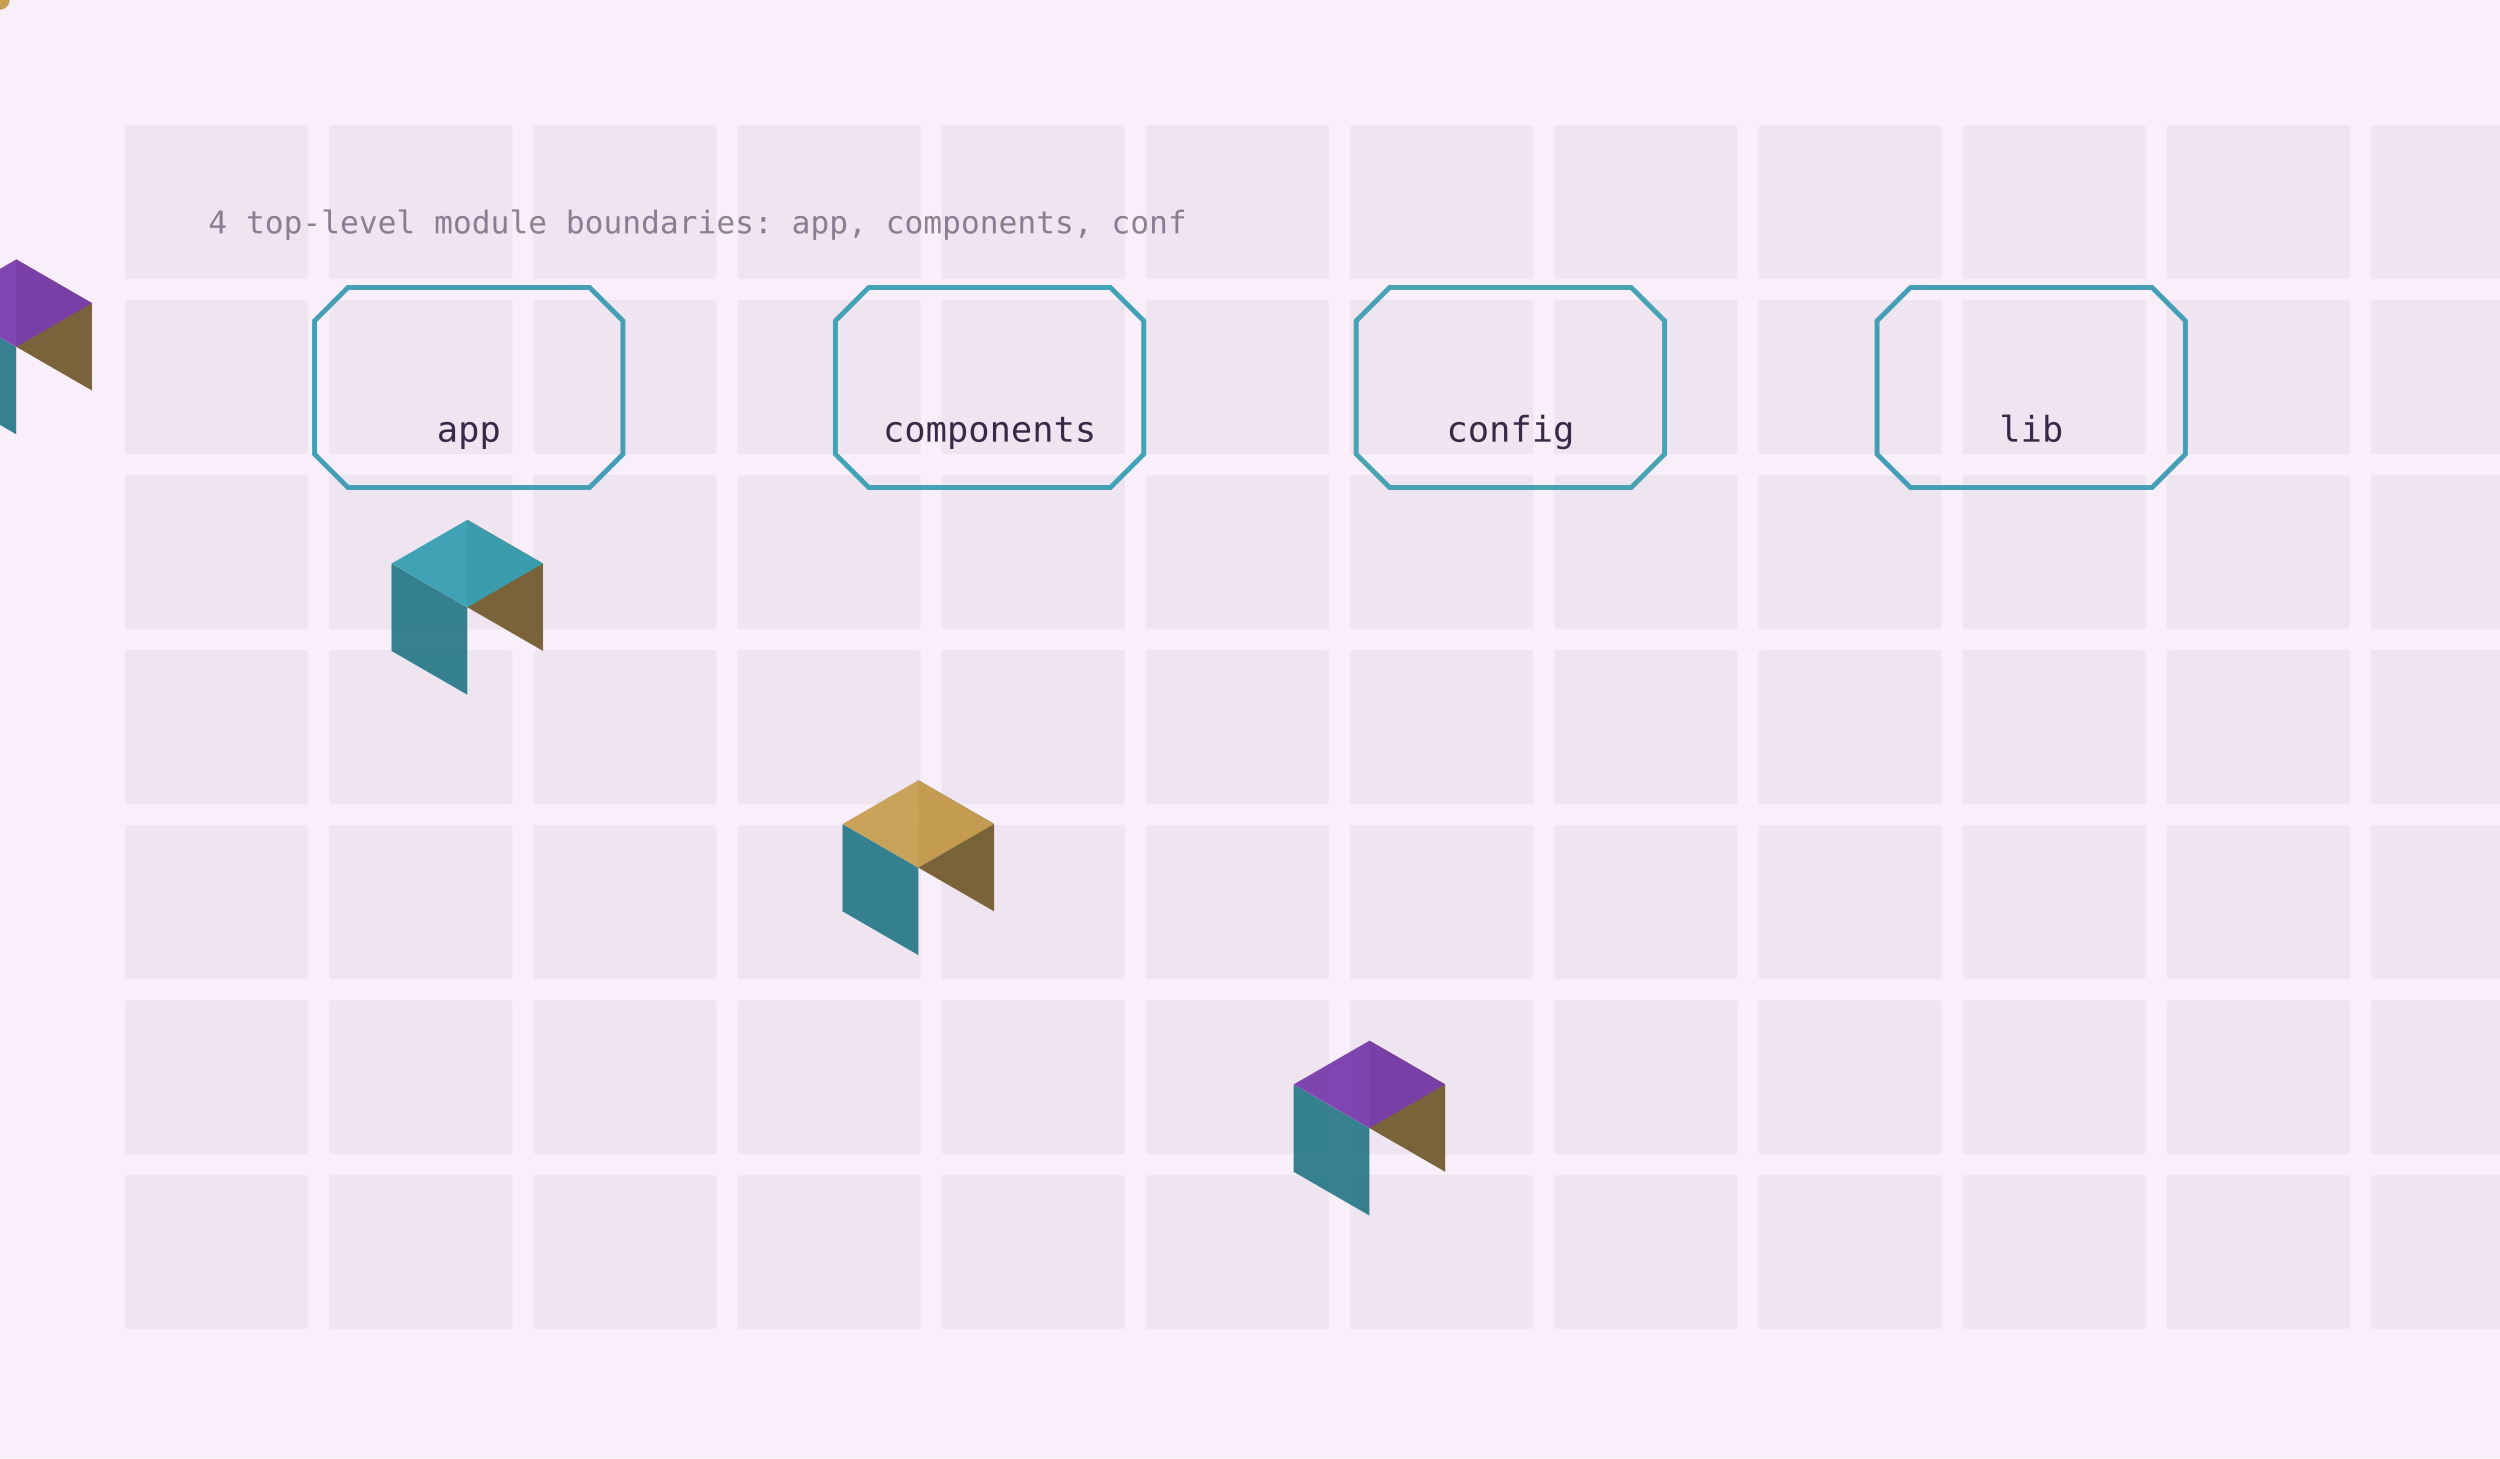
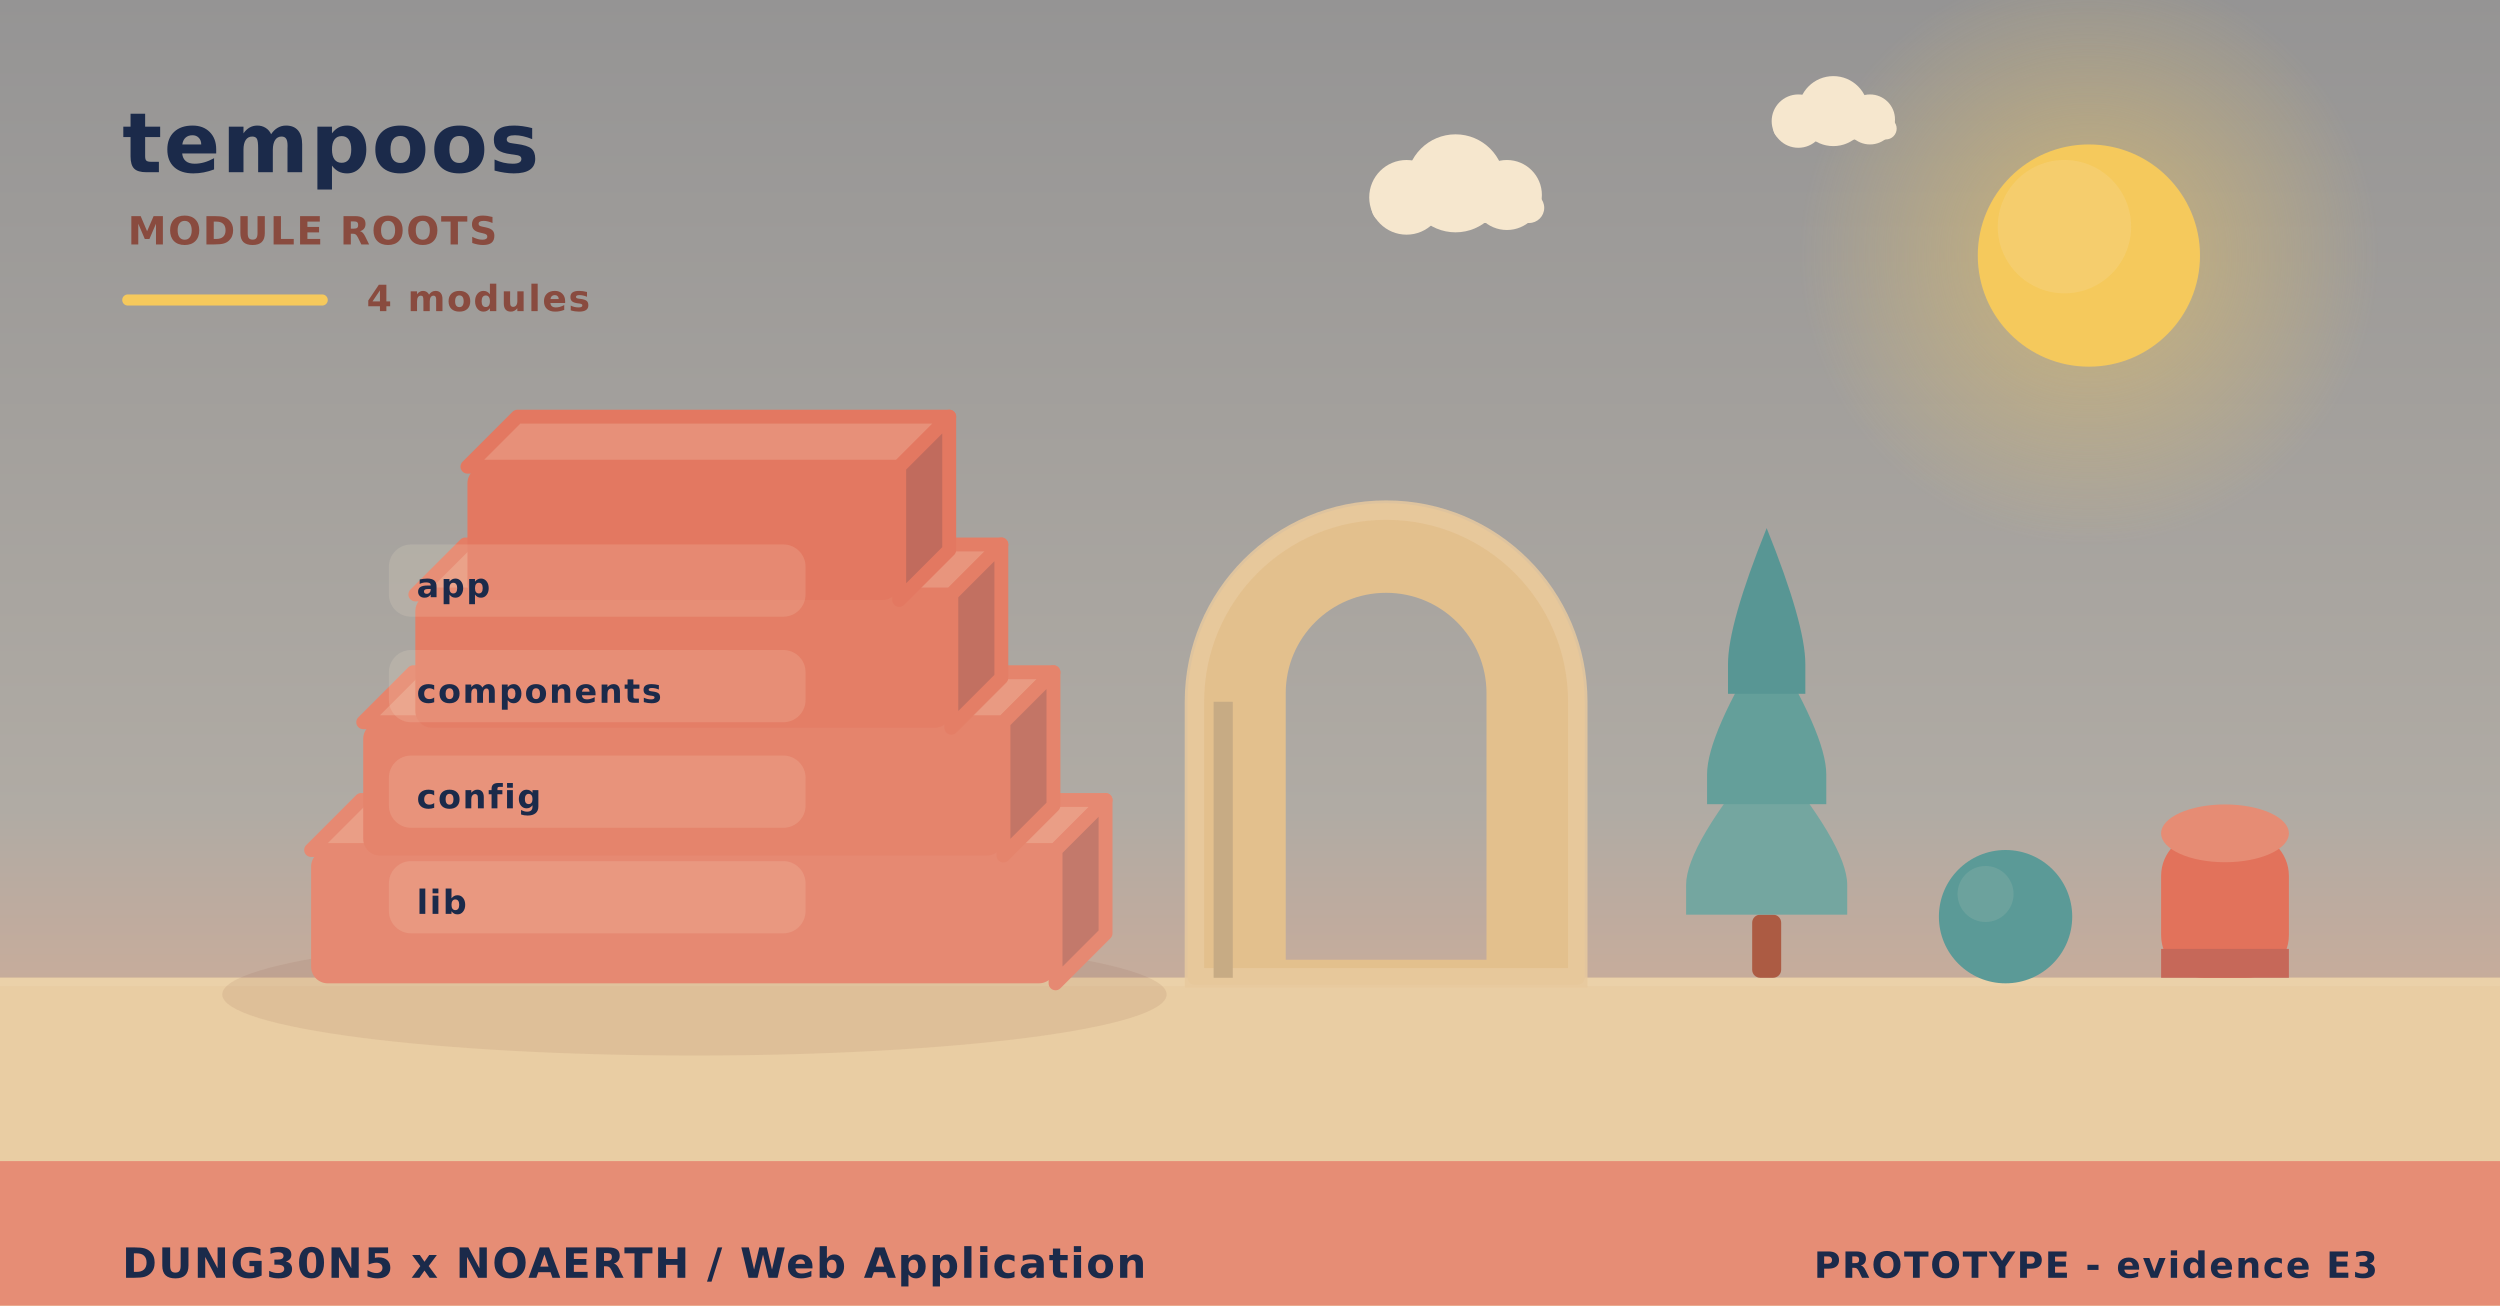
- <svg xmlns="http://www.w3.org/2000/svg" viewBox="0 0 1200 700" width="1200" height="700" role="img" aria-label="tempoos architecture">
-   <rect width="1200" height="700" fill="#f8effb" />
-   <defs>
-     <linearGradient id="ga" x1="0" y1="0" x2="1" y2="1">
-       <stop offset="0%" stop-color="#7a3dac" />
-       <stop offset="100%" stop-color="#389eb2" />
-     </linearGradient>
-   </defs>
-   <rect x="60.00" y="60.00" width="88.00" height="74.00" rx="1.20" fill="#251634" opacity="0.05" />
-   <rect x="158.00" y="60.00" width="88.00" height="74.00" rx="1.20" fill="#251634" opacity="0.05" />
-   <rect x="256.00" y="60.00" width="88.00" height="74.00" rx="1.20" fill="#251634" opacity="0.05" />
-   <rect x="354.00" y="60.00" width="88.00" height="74.00" rx="1.20" fill="#251634" opacity="0.05" />
-   <rect x="452.00" y="60.00" width="88.00" height="74.00" rx="1.20" fill="#251634" opacity="0.05" />
-   <rect x="550.00" y="60.00" width="88.00" height="74.00" rx="1.20" fill="#251634" opacity="0.05" />
-   <rect x="648.00" y="60.00" width="88.00" height="74.00" rx="1.20" fill="#251634" opacity="0.05" />
-   <rect x="746.00" y="60.00" width="88.00" height="74.00" rx="1.20" fill="#251634" opacity="0.05" />
-   <rect x="844.00" y="60.00" width="88.00" height="74.00" rx="1.20" fill="#251634" opacity="0.05" />
-   <rect x="942.00" y="60.00" width="88.00" height="74.00" rx="1.20" fill="#251634" opacity="0.05" />
-   <rect x="1040.00" y="60.00" width="88.00" height="74.00" rx="1.20" fill="#251634" opacity="0.05" />
-   <rect x="1138.00" y="60.00" width="88.00" height="74.00" rx="1.20" fill="#251634" opacity="0.05" />
-   <rect x="60.00" y="144.00" width="88.00" height="74.00" rx="1.20" fill="#251634" opacity="0.05" />
-   <rect x="158.00" y="144.00" width="88.00" height="74.00" rx="1.20" fill="#251634" opacity="0.05" />
-   <rect x="256.00" y="144.00" width="88.00" height="74.00" rx="1.20" fill="#251634" opacity="0.05" />
-   <rect x="354.00" y="144.00" width="88.00" height="74.00" rx="1.20" fill="#251634" opacity="0.05" />
-   <rect x="452.00" y="144.00" width="88.00" height="74.00" rx="1.20" fill="#251634" opacity="0.05" />
-   <rect x="550.00" y="144.00" width="88.00" height="74.00" rx="1.20" fill="#251634" opacity="0.05" />
-   <rect x="648.00" y="144.00" width="88.00" height="74.00" rx="1.20" fill="#251634" opacity="0.05" />
-   <rect x="746.00" y="144.00" width="88.00" height="74.00" rx="1.20" fill="#251634" opacity="0.05" />
-   <rect x="844.00" y="144.00" width="88.00" height="74.00" rx="1.20" fill="#251634" opacity="0.05" />
-   <rect x="942.00" y="144.00" width="88.00" height="74.00" rx="1.20" fill="#251634" opacity="0.05" />
-   <rect x="1040.00" y="144.00" width="88.00" height="74.00" rx="1.20" fill="#251634" opacity="0.05" />
-   <rect x="1138.00" y="144.00" width="88.00" height="74.00" rx="1.20" fill="#251634" opacity="0.05" />
-   <rect x="60.00" y="228.00" width="88.00" height="74.00" rx="1.20" fill="#251634" opacity="0.05" />
-   <rect x="158.00" y="228.00" width="88.00" height="74.00" rx="1.20" fill="#251634" opacity="0.05" />
-   <rect x="256.00" y="228.00" width="88.00" height="74.00" rx="1.20" fill="#251634" opacity="0.05" />
-   <rect x="354.00" y="228.00" width="88.00" height="74.00" rx="1.20" fill="#251634" opacity="0.05" />
-   <rect x="452.00" y="228.00" width="88.00" height="74.00" rx="1.20" fill="#251634" opacity="0.05" />
-   <rect x="550.00" y="228.00" width="88.00" height="74.00" rx="1.20" fill="#251634" opacity="0.05" />
-   <rect x="648.00" y="228.00" width="88.00" height="74.00" rx="1.20" fill="#251634" opacity="0.05" />
-   <rect x="746.00" y="228.00" width="88.00" height="74.00" rx="1.20" fill="#251634" opacity="0.05" />
-   <rect x="844.00" y="228.00" width="88.00" height="74.00" rx="1.20" fill="#251634" opacity="0.05" />
-   <rect x="942.00" y="228.00" width="88.00" height="74.00" rx="1.20" fill="#251634" opacity="0.05" />
-   <rect x="1040.00" y="228.00" width="88.00" height="74.00" rx="1.20" fill="#251634" opacity="0.05" />
-   <rect x="1138.00" y="228.00" width="88.00" height="74.00" rx="1.20" fill="#251634" opacity="0.05" />
-   <rect x="60.00" y="312.00" width="88.00" height="74.00" rx="1.20" fill="#251634" opacity="0.05" />
-   <rect x="158.00" y="312.00" width="88.00" height="74.00" rx="1.20" fill="#251634" opacity="0.05" />
-   <rect x="256.00" y="312.00" width="88.00" height="74.00" rx="1.20" fill="#251634" opacity="0.05" />
-   <rect x="354.00" y="312.00" width="88.00" height="74.00" rx="1.20" fill="#251634" opacity="0.05" />
-   <rect x="452.00" y="312.00" width="88.00" height="74.00" rx="1.20" fill="#251634" opacity="0.05" />
-   <rect x="550.00" y="312.00" width="88.00" height="74.00" rx="1.20" fill="#251634" opacity="0.05" />
-   <rect x="648.00" y="312.00" width="88.00" height="74.00" rx="1.20" fill="#251634" opacity="0.05" />
-   <rect x="746.00" y="312.00" width="88.00" height="74.00" rx="1.20" fill="#251634" opacity="0.05" />
-   <rect x="844.00" y="312.00" width="88.00" height="74.00" rx="1.20" fill="#251634" opacity="0.05" />
-   <rect x="942.00" y="312.00" width="88.00" height="74.00" rx="1.20" fill="#251634" opacity="0.05" />
-   <rect x="1040.00" y="312.00" width="88.00" height="74.00" rx="1.20" fill="#251634" opacity="0.05" />
-   <rect x="1138.00" y="312.00" width="88.00" height="74.00" rx="1.20" fill="#251634" opacity="0.05" />
-   <rect x="60.00" y="396.00" width="88.00" height="74.00" rx="1.20" fill="#251634" opacity="0.05" />
-   <rect x="158.00" y="396.00" width="88.00" height="74.00" rx="1.20" fill="#251634" opacity="0.05" />
-   <rect x="256.00" y="396.00" width="88.00" height="74.00" rx="1.20" fill="#251634" opacity="0.05" />
-   <rect x="354.00" y="396.00" width="88.00" height="74.00" rx="1.20" fill="#251634" opacity="0.05" />
-   <rect x="452.00" y="396.00" width="88.00" height="74.00" rx="1.20" fill="#251634" opacity="0.05" />
-   <rect x="550.00" y="396.00" width="88.00" height="74.00" rx="1.20" fill="#251634" opacity="0.05" />
-   <rect x="648.00" y="396.00" width="88.00" height="74.00" rx="1.20" fill="#251634" opacity="0.05" />
-   <rect x="746.00" y="396.00" width="88.00" height="74.00" rx="1.20" fill="#251634" opacity="0.05" />
-   <rect x="844.00" y="396.00" width="88.00" height="74.00" rx="1.20" fill="#251634" opacity="0.05" />
-   <rect x="942.00" y="396.00" width="88.00" height="74.00" rx="1.20" fill="#251634" opacity="0.05" />
-   <rect x="1040.00" y="396.00" width="88.00" height="74.00" rx="1.20" fill="#251634" opacity="0.05" />
-   <rect x="1138.00" y="396.00" width="88.00" height="74.00" rx="1.20" fill="#251634" opacity="0.05" />
-   <rect x="60.00" y="480.00" width="88.00" height="74.00" rx="1.20" fill="#251634" opacity="0.05" />
-   <rect x="158.00" y="480.00" width="88.00" height="74.00" rx="1.20" fill="#251634" opacity="0.05" />
-   <rect x="256.00" y="480.00" width="88.00" height="74.00" rx="1.20" fill="#251634" opacity="0.05" />
-   <rect x="354.00" y="480.00" width="88.00" height="74.00" rx="1.20" fill="#251634" opacity="0.05" />
-   <rect x="452.00" y="480.00" width="88.00" height="74.00" rx="1.20" fill="#251634" opacity="0.05" />
-   <rect x="550.00" y="480.00" width="88.00" height="74.00" rx="1.20" fill="#251634" opacity="0.05" />
-   <rect x="648.00" y="480.00" width="88.00" height="74.00" rx="1.20" fill="#251634" opacity="0.05" />
-   <rect x="746.00" y="480.00" width="88.00" height="74.00" rx="1.20" fill="#251634" opacity="0.05" />
-   <rect x="844.00" y="480.00" width="88.00" height="74.00" rx="1.20" fill="#251634" opacity="0.05" />
-   <rect x="942.00" y="480.00" width="88.00" height="74.00" rx="1.20" fill="#251634" opacity="0.05" />
-   <rect x="1040.00" y="480.00" width="88.00" height="74.00" rx="1.20" fill="#251634" opacity="0.05" />
-   <rect x="1138.00" y="480.00" width="88.00" height="74.00" rx="1.20" fill="#251634" opacity="0.05" />
-   <rect x="60.00" y="564.00" width="88.00" height="74.00" rx="1.20" fill="#251634" opacity="0.05" />
-   <rect x="158.00" y="564.00" width="88.00" height="74.00" rx="1.20" fill="#251634" opacity="0.05" />
-   <rect x="256.00" y="564.00" width="88.00" height="74.00" rx="1.20" fill="#251634" opacity="0.05" />
-   <rect x="354.00" y="564.00" width="88.00" height="74.00" rx="1.20" fill="#251634" opacity="0.05" />
-   <rect x="452.00" y="564.00" width="88.00" height="74.00" rx="1.20" fill="#251634" opacity="0.05" />
-   <rect x="550.00" y="564.00" width="88.00" height="74.00" rx="1.20" fill="#251634" opacity="0.05" />
-   <rect x="648.00" y="564.00" width="88.00" height="74.00" rx="1.20" fill="#251634" opacity="0.05" />
-   <rect x="746.00" y="564.00" width="88.00" height="74.00" rx="1.20" fill="#251634" opacity="0.05" />
-   <rect x="844.00" y="564.00" width="88.00" height="74.00" rx="1.20" fill="#251634" opacity="0.05" />
-   <rect x="942.00" y="564.00" width="88.00" height="74.00" rx="1.20" fill="#251634" opacity="0.05" />
-   <rect x="1040.00" y="564.00" width="88.00" height="74.00" rx="1.20" fill="#251634" opacity="0.05" />
-   <rect x="1138.00" y="564.00" width="88.00" height="74.00" rx="1.20" fill="#251634" opacity="0.05" />
-   <path d="M167.00,138.00 H283.00 L299.00,154.00 V218.00 L283.00,234.00 H167.00 L151.00,218.00 V154.00 Z" fill="none" stroke="rgba(122,61,172,0.550)" stroke-width="1.80" opacity="0.90" />
-   <polygon points="7.79,166.50 44.17,187.50 44.17,145.50 7.79,124.50" fill="#735c30" opacity="0.95" />
-   <polygon points="-28.58,187.50 7.79,208.50 7.79,166.50 -28.58,145.50" fill="#2c7b8b" opacity="0.95" />
-   <polygon points="7.79,124.50 44.17,145.50 7.79,166.50 -28.58,145.50" fill="#7a3dac" opacity="0.95" />
-   <text x="225" y="212" font-family="ui-monospace,Menlo,monospace" font-size="17" fill="rgba(37,22,52,0.900)" text-anchor="middle">app</text>
+ <svg xmlns="http://www.w3.org/2000/svg" width="900" height="470" viewBox="0 0 900 470" role="img" aria-label="tempoos - how it is built">
+   <linearGradient id="skya" x1="0" y1="0" x2="0" y2="1">
+     <stop offset="0" stop-color="#959494" />
+     <stop offset="0.62" stop-color="#b0aba4" />
+     <stop offset="1" stop-color="#f3ad8a" />
+   </linearGradient>
+   <rect width="900" height="470" fill="url(#skya)" />
+   <radialGradient id="suna">
+     <stop offset="0.35" stop-color="#f5c95c" stop-opacity="0.34" />
+     <stop offset="1" stop-color="#f5c95c" stop-opacity="0" />
+   </radialGradient>
+   <circle cx="752" cy="92" r="104" fill="url(#suna)" />
+   <circle cx="752" cy="92" r="40" fill="#f5c95c" />
+   <circle cx="743.2" cy="81.6" r="24" fill="#f5d27e" opacity="0.5" />
  <g>
-     <path d="M167.00,138.00 H283.00 L299.00,154.00 V218.00 L283.00,234.00 H167.00 L151.00,218.00 V154.00 Z" fill="none" stroke="#389eb2" stroke-width="2.40" opacity="0.90" />
-     <animate attributeName="opacity" values="0.25;1.0;0.25" dur="16.3s" begin="0.0s" repeatCount="indefinite" />
+     <circle cx="524" cy="66" r="17.64" fill="#f6e7ce" />
+     <circle cx="506.36" cy="71.04" r="13.44" fill="#f6e7ce" />
+     <circle cx="542.48" cy="70.2" r="12.6" fill="#f6e7ce" />
+     <rect x="493.76" y="69.36" width="62.16" height="10.92" rx="5.46" fill="#f6e7ce" />
+     <animateTransform attributeName="transform" type="translate" values="0 0;24 0;0 0" dur="36s" begin="0s" repeatCount="indefinite" />
  </g>
-   <g opacity="0.9">
-     <circle cx="0.00" cy="0.00" r="4.50" fill="#c79e52" opacity="1.00" />
-     <animateTransform attributeName="transform" type="translate" values="225.00,184.00 475.00,184.00" dur="5.433s" begin="0.0s" repeatCount="indefinite" />
-     <animateTransform attributeName="transform" type="translate" values="475.00,184.00 225.00,184.00" dur="5.433s" begin="2.717s" repeatCount="indefinite" />
+   <g>
+     <circle cx="660" cy="40" r="12.6" fill="#f6e7ce" />
+     <circle cx="647.4" cy="43.6" r="9.6" fill="#f6e7ce" />
+     <circle cx="673.2" cy="43" r="9" fill="#f6e7ce" />
+     <rect x="638.4" y="42.4" width="44.4" height="7.8" rx="3.9" fill="#f6e7ce" />
+     <animateTransform attributeName="transform" type="translate" values="0 0;-18 0;0 0" dur="46s" begin="3s" repeatCount="indefinite" />
  </g>
-   <path d="M417.00,138.00 H533.00 L549.00,154.00 V218.00 L533.00,234.00 H417.00 L401.00,218.00 V154.00 Z" fill="none" stroke="rgba(56,158,178,0.550)" stroke-width="1.80" opacity="0.90" />
-   <polygon points="224.30,291.50 260.67,312.50 260.67,270.50 224.30,249.50" fill="#735c30" opacity="0.95" />
-   <polygon points="187.93,312.50 224.30,333.50 224.30,291.50 187.93,270.50" fill="#2c7b8b" opacity="0.95" />
-   <polygon points="224.30,249.50 260.67,270.50 224.30,291.50 187.93,270.50" fill="#389eb2" opacity="0.95" />
-   <text x="475" y="212" font-family="ui-monospace,Menlo,monospace" font-size="17" fill="rgba(37,22,52,0.900)" text-anchor="middle">components</text>
+   <rect x="0" y="352" width="900" height="118" fill="#e9cda3" />
+   <rect x="0" y="352" width="900" height="3" fill="#ebd1a9" />
+   <text x="44" y="62" font-family="Verdana,DejaVu Sans,sans-serif" font-size="30" font-weight="700" letter-spacing="0.6" fill="#1b2a4a" text-anchor="start">tempoos</text>
+   <text x="46" y="88" font-family="Verdana,DejaVu Sans,sans-serif" font-size="14" font-weight="700" letter-spacing="0.6" fill="#894b3f" text-anchor="start">MODULE ROOTS</text>
+   <rect x="44" y="106" width="74" height="4" rx="2" fill="#f5c95c" />
+   <text x="132" y="112" font-family="Verdana,DejaVu Sans,sans-serif" font-size="13" font-weight="700" letter-spacing="0.6" fill="#894b3f" text-anchor="start">4 modules</text>
+   <ellipse cx="250" cy="358" rx="170" ry="22" fill="rgba(138,90,68,0.11)" />
+   <path d="M112,306 L380,306 L398,288 L130,288 Z" fill="#ea9e86" stroke="#e68972" stroke-width="5" stroke-linejoin="round" />
+   <path d="M380,306 L398,288 L398,336 L380,354 Z" fill="#c3796b" stroke="#e68972" stroke-width="5" stroke-linejoin="round" />
+   <rect x="112" y="306" width="268" height="48" rx="6" fill="#e68972" />
+   <path d="M130.76,260 L361.24,260 L379.24,242 L148.76,242 Z" fill="#e99a82" stroke="#e5846c" stroke-width="5" stroke-linejoin="round" />
+   <path d="M361.24,260 L379.24,242 L379.24,290 L361.24,308 Z" fill="#c37566" stroke="#e5846c" stroke-width="5" stroke-linejoin="round" />
+   <rect x="130.76" y="260" width="230.48" height="48" rx="6" fill="#e5846c" />
+   <path d="M149.52,214 L342.48,214 L360.48,196 L167.52,196 Z" fill="#e8957d" stroke="#e47e66" stroke-width="5" stroke-linejoin="round" />
+   <path d="M342.48,214 L360.48,196 L360.48,244 L342.48,262 Z" fill="#c27061" stroke="#e47e66" stroke-width="5" stroke-linejoin="round" />
+   <rect x="149.52" y="214" width="192.96" height="48" rx="6" fill="#e47e66" />
+   <path d="M168.28,168 L323.72,168 L341.72,150 L186.28,150 Z" fill="#e79079" stroke="#e37861" stroke-width="5" stroke-linejoin="round" />
+   <path d="M323.72,168 L341.72,150 L341.72,198 L323.72,216 Z" fill="#c16b5d" stroke="#e37861" stroke-width="5" stroke-linejoin="round" />
+   <rect x="168.28" y="168" width="155.44" height="48" rx="6" fill="#e37861" />
+   <rect x="140" y="196" width="150" height="26" rx="8" fill="rgba(246,231,206,0.16)" opacity="0.94" />
  <g>
-     <path d="M417.00,138.00 H533.00 L549.00,154.00 V218.00 L533.00,234.00 H417.00 L401.00,218.00 V154.00 Z" fill="none" stroke="#389eb2" stroke-width="2.40" opacity="0.90" />
-     <animate attributeName="opacity" values="0.25;1.0;0.25" dur="16.3s" begin="0.45s" repeatCount="indefinite" />
+     <text x="150" y="215" font-family="Verdana,DejaVu Sans,sans-serif" font-size="12" font-weight="700" letter-spacing="0.6" fill="#1b2a4a" text-anchor="start">app</text>
+     <animateTransform attributeName="transform" type="translate" values="0 10;0 0" dur="0.7s" begin="0.3s" fill="freeze" />
  </g>
-   <g opacity="0.9">
-     <circle cx="0.00" cy="0.00" r="4.50" fill="#c79e52" opacity="1.00" />
-     <animateTransform attributeName="transform" type="translate" values="475.00,184.00 725.00,184.00" dur="5.433s" begin="0.3s" repeatCount="indefinite" />
-     <animateTransform attributeName="transform" type="translate" values="725.00,184.00 475.00,184.00" dur="5.433s" begin="3.017s" repeatCount="indefinite" />
+   <rect x="140" y="234" width="150" height="26" rx="8" fill="rgba(246,231,206,0.16)" opacity="0.94" />
+   <g>
+     <text x="150" y="253" font-family="Verdana,DejaVu Sans,sans-serif" font-size="12" font-weight="700" letter-spacing="0.6" fill="#1b2a4a" text-anchor="start">components</text>
+     <animateTransform attributeName="transform" type="translate" values="0 10;0 0" dur="0.7s" begin="0.5s" fill="freeze" />
  </g>
-   <path d="M667.00,138.00 H783.00 L799.00,154.00 V218.00 L783.00,234.00 H667.00 L651.00,218.00 V154.00 Z" fill="none" stroke="rgba(199,158,82,0.550)" stroke-width="1.80" opacity="0.90" />
-   <polygon points="440.81,416.50 477.18,437.50 477.18,395.50 440.81,374.50" fill="#735c30" opacity="0.95" />
-   <polygon points="404.43,437.50 440.81,458.50 440.81,416.50 404.43,395.50" fill="#2c7b8b" opacity="0.95" />
-   <polygon points="440.81,374.50 477.18,395.50 440.81,416.50 404.43,395.50" fill="#c79e52" opacity="0.95" />
-   <text x="725" y="212" font-family="ui-monospace,Menlo,monospace" font-size="17" fill="rgba(37,22,52,0.900)" text-anchor="middle">config</text>
+   <rect x="140" y="272" width="150" height="26" rx="8" fill="rgba(246,231,206,0.16)" opacity="0.94" />
  <g>
-     <path d="M667.00,138.00 H783.00 L799.00,154.00 V218.00 L783.00,234.00 H667.00 L651.00,218.00 V154.00 Z" fill="none" stroke="#389eb2" stroke-width="2.40" opacity="0.90" />
-     <animate attributeName="opacity" values="0.25;1.0;0.25" dur="16.3s" begin="0.9s" repeatCount="indefinite" />
+     <text x="150" y="291" font-family="Verdana,DejaVu Sans,sans-serif" font-size="12" font-weight="700" letter-spacing="0.6" fill="#1b2a4a" text-anchor="start">config</text>
+     <animateTransform attributeName="transform" type="translate" values="0 10;0 0" dur="0.7s" begin="0.7s" fill="freeze" />
  </g>
-   <g opacity="0.9">
-     <circle cx="0.00" cy="0.00" r="4.50" fill="#c79e52" opacity="1.00" />
-     <animateTransform attributeName="transform" type="translate" values="725.00,184.00 975.00,184.00" dur="5.433s" begin="0.6s" repeatCount="indefinite" />
-     <animateTransform attributeName="transform" type="translate" values="975.00,184.00 725.00,184.00" dur="5.433s" begin="3.317s" repeatCount="indefinite" />
+   <rect x="140" y="310" width="150" height="26" rx="8" fill="rgba(246,231,206,0.16)" opacity="0.94" />
+   <g>
+     <text x="150" y="329" font-family="Verdana,DejaVu Sans,sans-serif" font-size="12" font-weight="700" letter-spacing="0.6" fill="#1b2a4a" text-anchor="start">lib</text>
+     <animateTransform attributeName="transform" type="translate" values="0 10;0 0" dur="0.7s" begin="0.9s" fill="freeze" />
  </g>
-   <path d="M917.00,138.00 H1033.00 L1049.00,154.00 V218.00 L1033.00,234.00 H917.00 L901.00,218.00 V154.00 Z" fill="none" stroke="rgba(122,61,172,0.550)" stroke-width="1.80" opacity="0.90" />
-   <polygon points="657.31,541.50 693.69,562.50 693.69,520.50 657.31,499.50" fill="#735c30" opacity="0.95" />
-   <polygon points="620.94,562.50 657.31,583.50 657.31,541.50 620.94,520.50" fill="#2c7b8b" opacity="0.95" />
-   <polygon points="657.31,499.50 693.69,520.50 657.31,541.50 620.94,520.50" fill="#7a3dac" opacity="0.95" />
-   <text x="975" y="212" font-family="ui-monospace,Menlo,monospace" font-size="17" fill="rgba(37,22,52,0.900)" text-anchor="middle">lib</text>
-   <g>
-     <path d="M917.00,138.00 H1033.00 L1049.00,154.00 V218.00 L1033.00,234.00 H917.00 L901.00,218.00 V154.00 Z" fill="none" stroke="#389eb2" stroke-width="2.40" opacity="0.90" />
-     <animate attributeName="opacity" values="0.25;1.0;0.25" dur="16.3s" begin="1.35s" repeatCount="indefinite" />
-   </g>
-   <g opacity="0.9">
-     <circle cx="0.00" cy="0.00" r="4.50" fill="#c79e52" opacity="1.00" />
-     <animateTransform attributeName="transform" type="translate" values="975.00,184.00 975.00,184.00" dur="5.433s" begin="0.9s" repeatCount="indefinite" />
-     <animateTransform attributeName="transform" type="translate" values="975.00,184.00 975.00,184.00" dur="5.433s" begin="3.617s" repeatCount="indefinite" />
-   </g>
-   <text x="100" y="112" font-family="ui-monospace,Menlo,monospace" font-size="15" fill="rgba(37,22,52,0.500)">4 top-level module boundaries: app, components, conf</text>
+   <path d="M430,352 L430,252.64 A69,69 0 0 1 568,252.64 L568,352 Z M460.36,348 L460.36,249.55 A38.64,38.64 0 0 1 537.64,249.55 L537.64,348 Z" fill="#e3c08d" fill-rule="evenodd" stroke="#e3c08d" stroke-width="5" stroke-linejoin="round" />
+   <path d="M430,352 L430,252.64 A69,69 0 0 1 568,252.64 L568,352 Z" fill="none" stroke="#e8c99d" stroke-width="7" stroke-linecap="round" opacity="0.85" />
+   <rect x="436.9" y="252.64" width="6.9" height="99.36" fill="#c7ab84" />
+   <rect x="630.78" y="329.28" width="10.44" height="22.72" rx="2.9" fill="#ac5b43" />
+   <path d="M636,269.64 Q607,304.23 607,318.54 Q607,329.28 607,329.28 L665,329.28 Q665,329.28 665,318.54 Q665,304.23 636,269.64 Z" fill="#74a6a0" />
+   <path d="M636,229.88 Q614.54,264.47 614.54,278.78 Q614.54,289.52 614.54,289.52 L657.46,289.52 Q657.46,289.52 657.46,278.78 Q657.46,264.47 636,229.88 Z" fill="#649f9a" />
+   <path d="M636,190.12 Q622.08,224.71 622.08,239.02 Q622.08,249.76 622.08,249.76 L649.92,249.76 Q649.92,249.76 649.92,239.02 Q649.92,224.71 636,190.12 Z" fill="#589694" />
+   <circle cx="722" cy="330" r="24" fill="#5b9a97" />
+   <circle cx="714.8" cy="321.84" r="10.08" fill="#7aa9a2" opacity="0.55" />
+   <rect x="778" y="300" width="46" height="52" rx="15.33" fill="#e2725b" />
+   <ellipse cx="801" cy="300" rx="23" ry="10.4" fill="#e68c74" />
+   <rect x="778" y="341.6" width="46" height="10.4" fill="#c66859" />
+   <rect x="0" y="418" width="900" height="52" rx="0" fill="#e68972" opacity="0.94" />
+   <text x="44" y="460" font-family="Verdana,DejaVu Sans,sans-serif" font-size="15" font-weight="700" letter-spacing="0.6" fill="#1b2a4a" text-anchor="start">DUNG30N5 x NOAERTH  /  Web Application</text>
+   <text x="856" y="460" font-family="Verdana,DejaVu Sans,sans-serif" font-size="13" font-weight="700" letter-spacing="0.6" fill="#1b2a4a" text-anchor="end">PROTOTYPE  -  evidence E3</text>
</svg>
